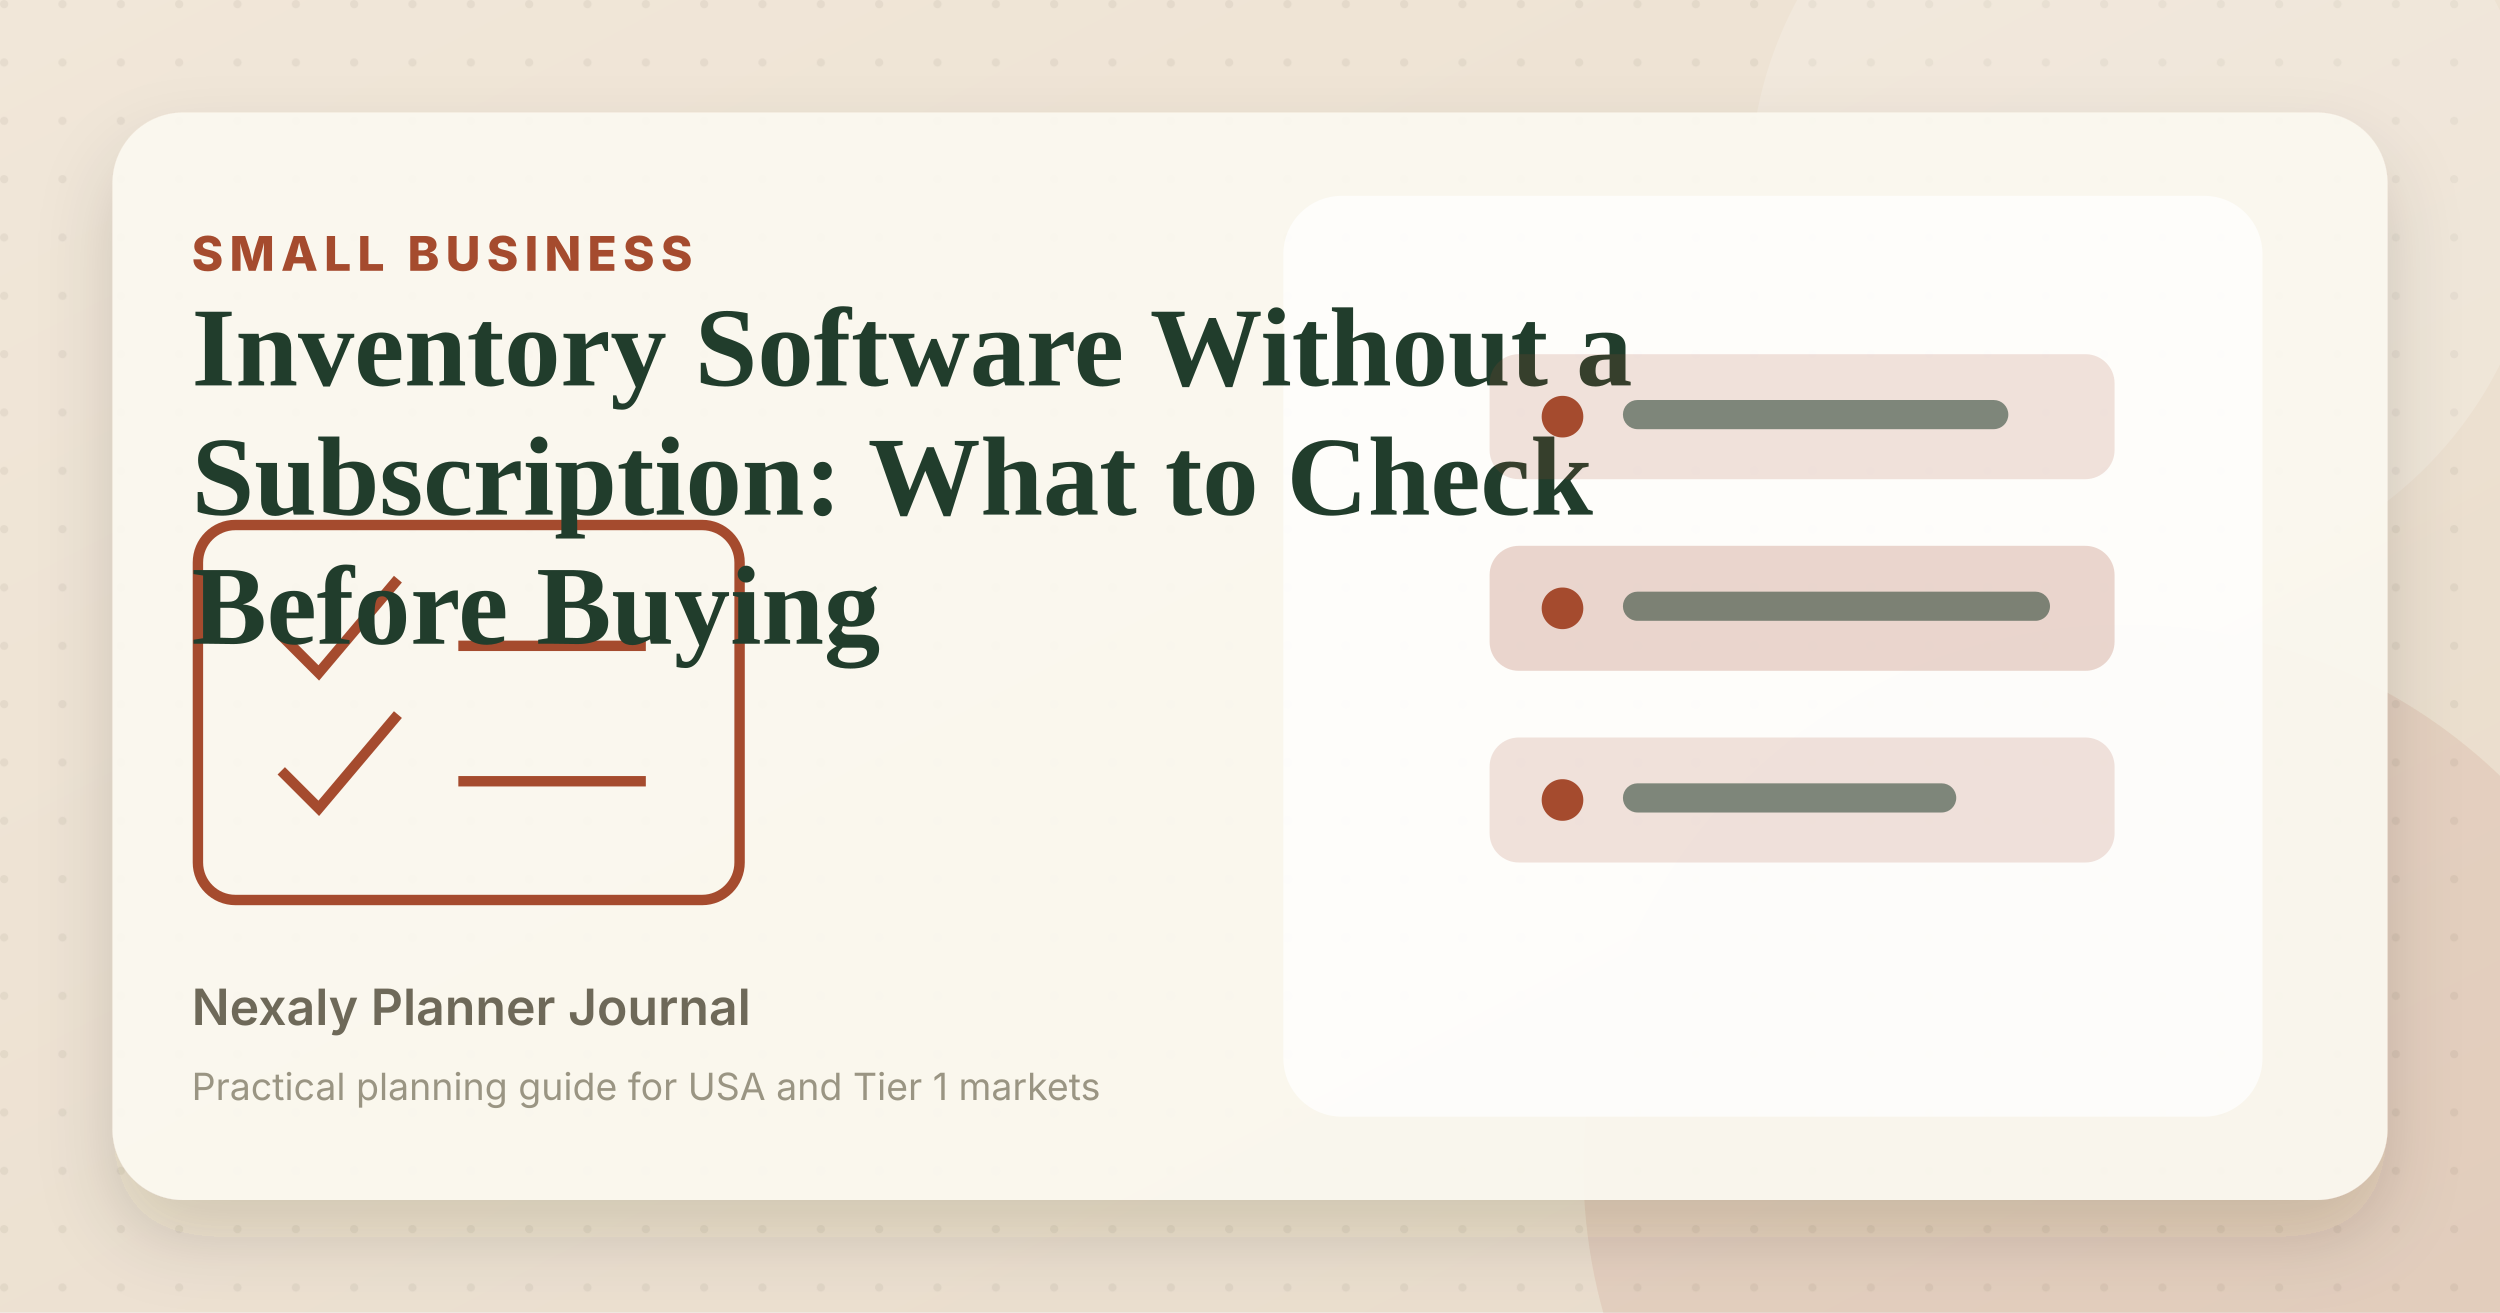
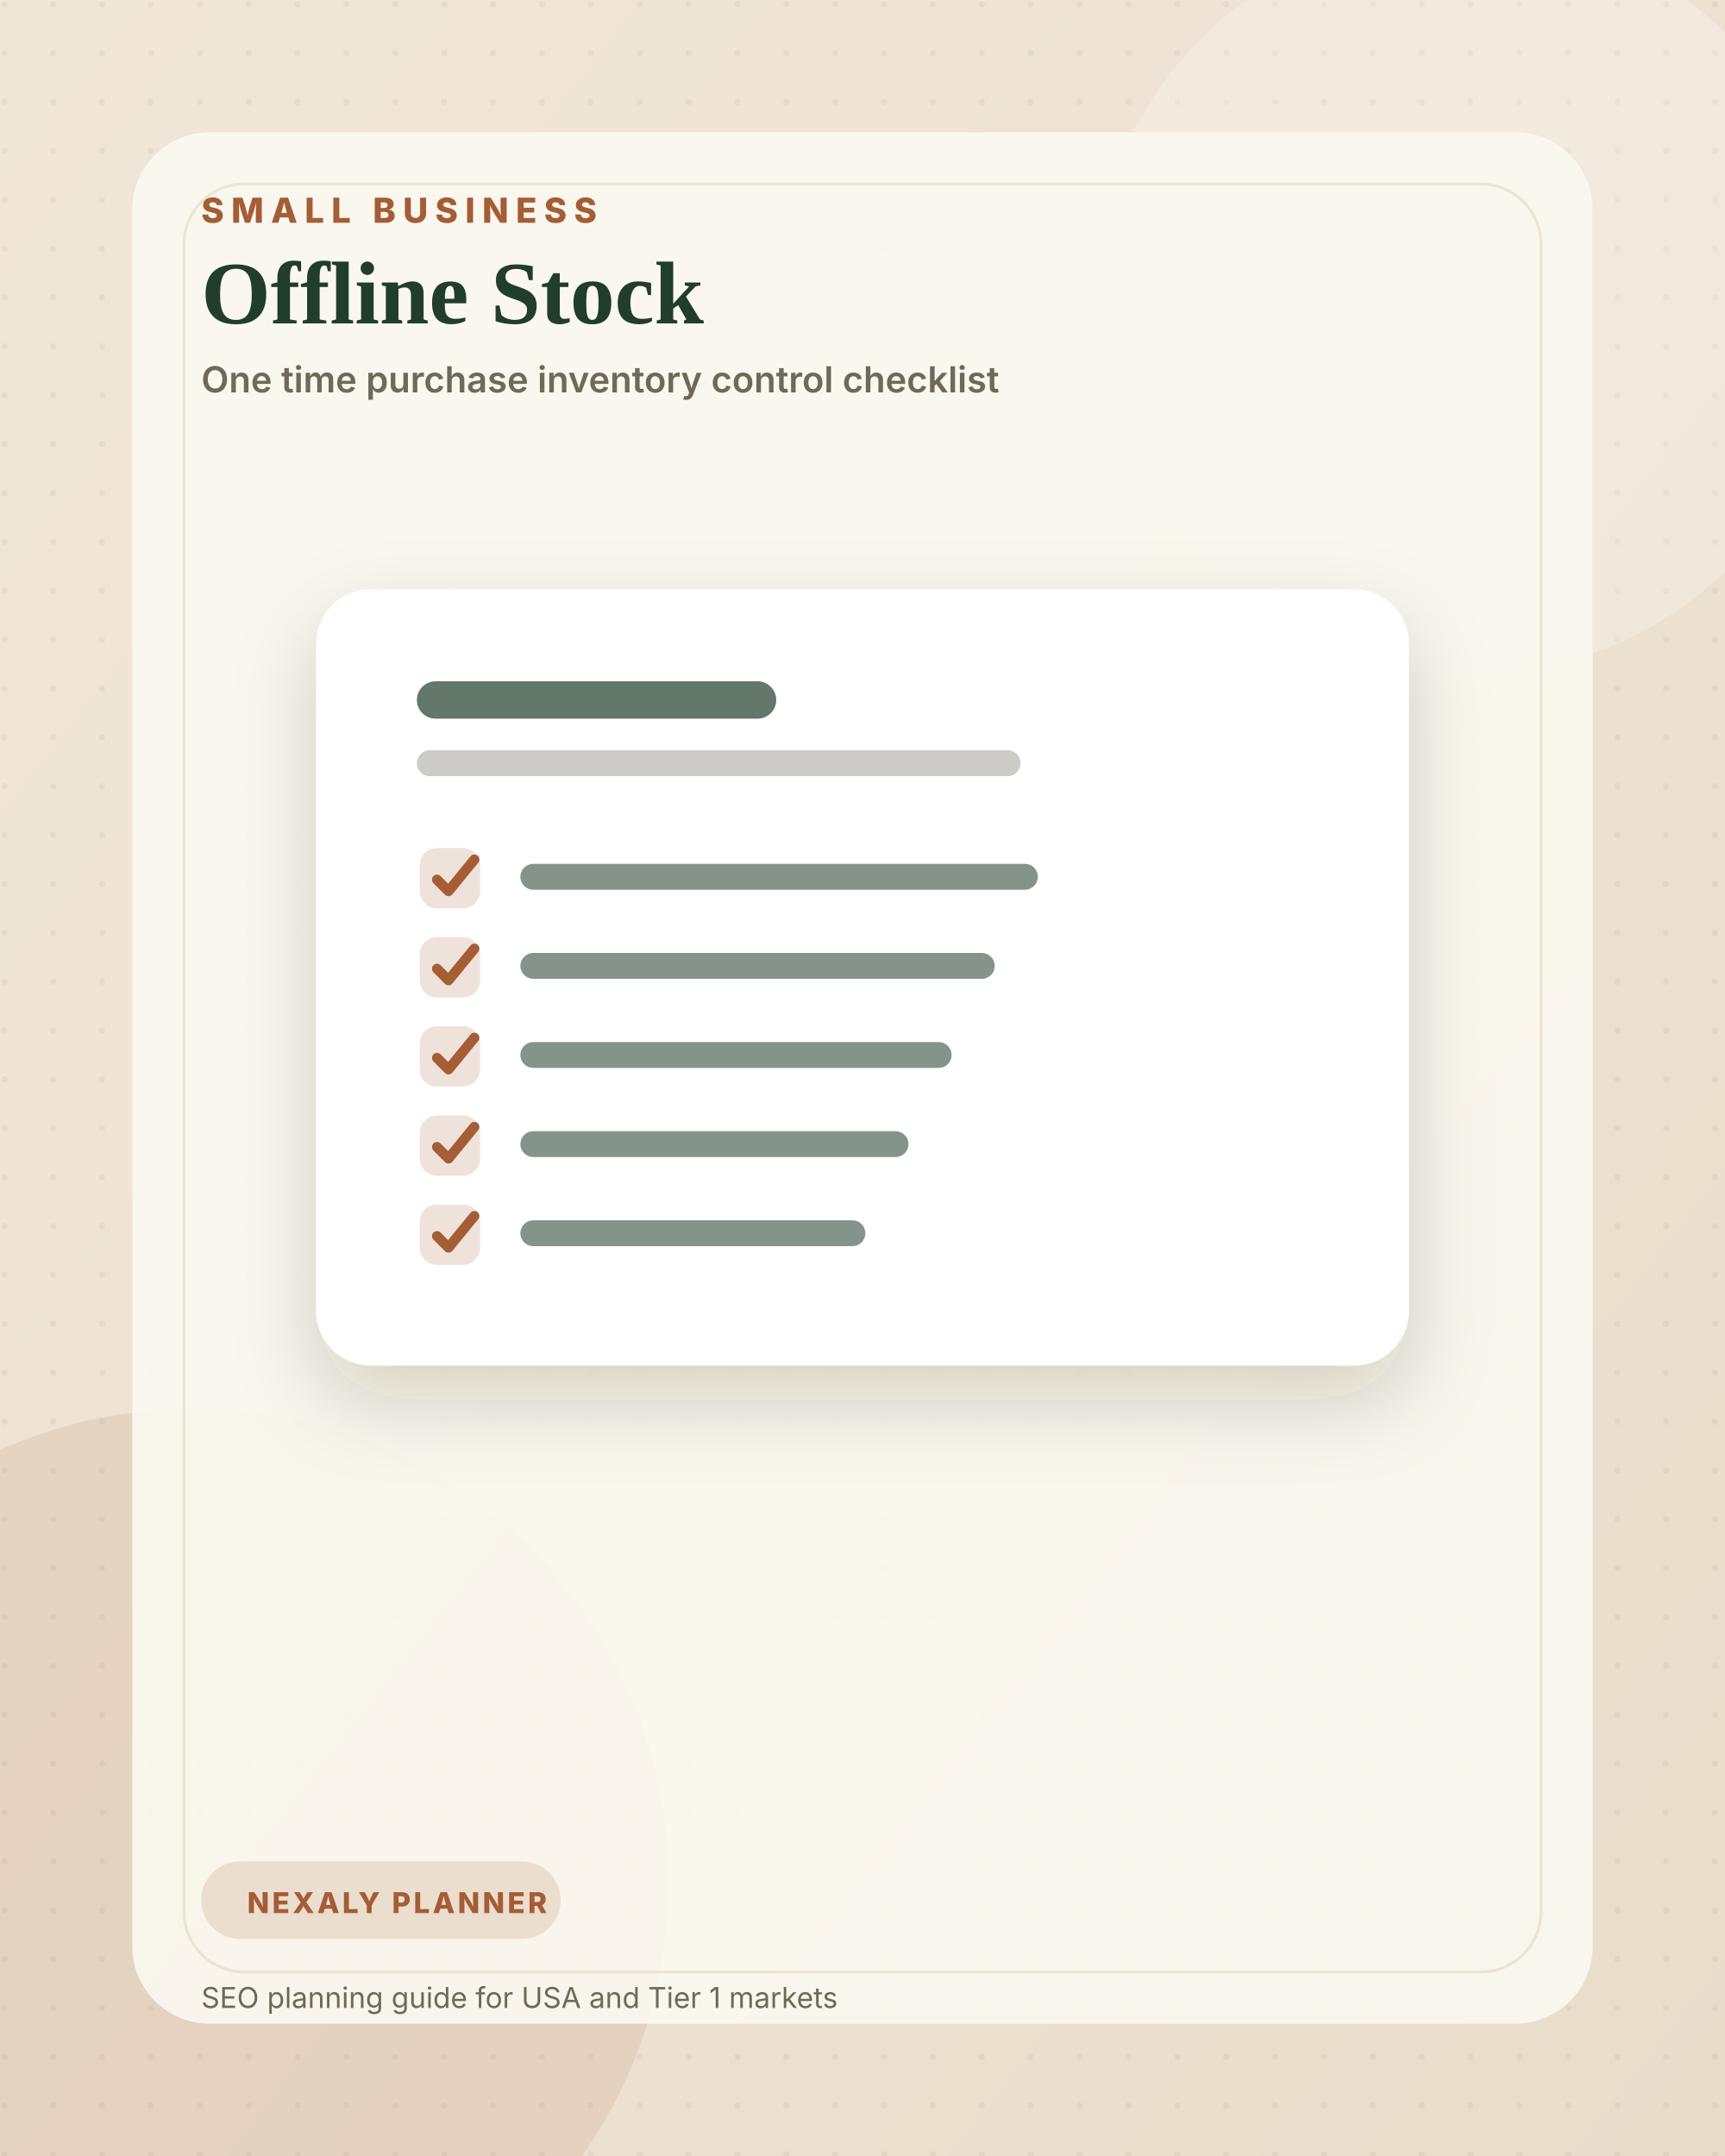
- <svg xmlns="http://www.w3.org/2000/svg" width="1200" height="630" viewBox="0 0 1200 630" role="img" aria-labelledby="title desc">
+ <svg xmlns="http://www.w3.org/2000/svg" width="1200" height="1500" viewBox="0 0 1200 1500" role="img" aria-labelledby="title desc">
  <defs>
    <linearGradient id="bg" x1="0" y1="0" x2="1" y2="1">
      <stop offset="0" stop-color="#F1E7D9" />
      <stop offset="1" stop-color="#E9DCCB" />
    </linearGradient>
    <filter id="shadow" x="-20%" y="-20%" width="140%" height="140%">
-       <feDropShadow dx="0" dy="18" stdDeviation="18" flood-color="#282419" flood-opacity=".16" />
+       <feDropShadow dx="0" dy="24" stdDeviation="28" flood-color="#282419" flood-opacity=".18" />
    </filter>
-     <pattern id="dots" width="28" height="28" patternUnits="userSpaceOnUse">
-       <circle cx="2" cy="2" r="2" fill="#282419" opacity=".10" />
+     <pattern id="dots" width="34" height="34" patternUnits="userSpaceOnUse">
+       <circle cx="3" cy="3" r="2.2" fill="#282419" opacity=".08" />
    </pattern>
  </defs>
-   <rect width="1200" height="630" fill="url(#bg)" />
-   <rect width="1200" height="630" fill="url(#dots)" opacity=".55" />
-   <circle cx="1030" cy="90" r="190" fill="#fff" opacity=".18" />
-   <circle cx="1020" cy="560" r="260" fill="#A54B2E" opacity=".10" />
-   <rect x="54" y="54" width="1092" height="522" rx="34" fill="#FBF8F0" opacity=".92" filter="url(#shadow)" />
-   <rect x="616" y="94" width="470" height="442" rx="28" fill="#fff" opacity=".72" />
-   <g fill="none" stroke="#A54B2E" stroke-width="5">
-     <rect x="95" y="252" width="260" height="180" rx="18" />
-     <path d="M135 305l18 18 38-45M135 370l18 18 38-45" />
-     <path d="M220 310h90M220 375h90" />
+   <rect width="1200" height="1500" fill="url(#bg)" />
+   <rect width="1200" height="1500" fill="url(#dots)" opacity=".65" />
+   <circle cx="1020" cy="210" r="260" fill="#FFFFFF" opacity=".26" />
+   <circle cx="135" cy="1310" r="330" fill="#A45D35" opacity=".11" />
+   <g transform="translate(92 92)">
+     <rect width="1016" height="1316" rx="54" fill="#FBF8F0" opacity=".92" />
+     <rect x="36" y="36" width="944" height="1244" rx="42" fill="none" stroke="#E6DDCB" stroke-width="2" opacity=".72" />
  </g>
-   <text x="92" y="130" font-family="Inter, Arial, sans-serif" font-size="23" font-weight="800" letter-spacing="3" fill="#A54B2E">SMALL BUSINESS</text>
-   <text x="92" y="185" font-family="Georgia, 'Times New Roman', serif" font-size="54" font-weight="700" fill="#213D2C">
-     <tspan x="92" dy="0">Inventory Software Without a</tspan>
-     <tspan x="92" dy="62">Subscription: What to Check</tspan>
-     <tspan x="92" dy="62">Before Buying</tspan>
-   </text>
-   <text x="92" y="492" font-family="Inter, Arial, sans-serif" font-size="24" font-weight="600" fill="#6E6959">Nexaly Planner Journal</text>
-   <text x="92" y="528" font-family="Inter, Arial, sans-serif" font-size="18" fill="#9A9583">Practical planning guide for USA and Tier 1 markets</text>
-   <g transform="translate(715 170)">
-     <rect x="0" y="0" width="300" height="60" rx="14" fill="#A54B2E" opacity=".16" />
-     <rect x="0" y="92" width="300" height="60" rx="14" fill="#A54B2E" opacity=".22" />
-     <rect x="0" y="184" width="300" height="60" rx="14" fill="#A54B2E" opacity=".16" />
-     <circle cx="35" cy="30" r="10" fill="#A54B2E" />
-     <circle cx="35" cy="122" r="10" fill="#A54B2E" />
-     <circle cx="35" cy="214" r="10" fill="#A54B2E" />
-     <rect x="64" y="22" width="185" height="14" rx="7" fill="#213D2C" opacity=".55" />
-     <rect x="64" y="114" width="205" height="14" rx="7" fill="#213D2C" opacity=".55" />
-     <rect x="64" y="206" width="160" height="14" rx="7" fill="#213D2C" opacity=".55" />
+   <g transform="translate(140 155)">
+     <text x="0" y="0" font-family="Inter, Arial, sans-serif" font-size="24" font-weight="800" letter-spacing="5" fill="#A45D35">SMALL BUSINESS</text>
+     <text x="0" y="70" font-family="Georgia, 'Times New Roman', serif" font-size="62" font-weight="700" fill="#213D2C">Offline Stock</text>
+     <text x="0" y="118" font-family="Inter, Arial, sans-serif" font-size="25" font-weight="600" fill="#6E6959">One time purchase inventory control checklist</text>
+   </g>
+   <g transform="translate(220 410)">
+     <rect width="760" height="540" rx="38" fill="#FFFFFF" filter="url(#shadow)" />
+     <rect x="70" y="64" width="250" height="26" rx="13" fill="#213D2C" opacity=".7" />
+     <rect x="70" y="112" width="420" height="18" rx="9" fill="#6E6959" opacity=".35" />
+     <g transform="translate(72 180)">
+       <rect width="42" height="42" rx="12" fill="#A45D35" opacity=".18" />
+       <path d="M12 22l8 8 18-22" fill="none" stroke="#A45D35" stroke-width="7" stroke-linecap="round" stroke-linejoin="round" />
+       <rect x="70" y="11" width="360" height="18" rx="9" fill="#213D2C" opacity=".55" />
+     </g>
+     <g transform="translate(72 242)">
+       <rect width="42" height="42" rx="12" fill="#A45D35" opacity=".18" />
+       <path d="M12 22l8 8 18-22" fill="none" stroke="#A45D35" stroke-width="7" stroke-linecap="round" stroke-linejoin="round" />
+       <rect x="70" y="11" width="330" height="18" rx="9" fill="#213D2C" opacity=".55" />
+     </g>
+     <g transform="translate(72 304)">
+       <rect width="42" height="42" rx="12" fill="#A45D35" opacity=".18" />
+       <path d="M12 22l8 8 18-22" fill="none" stroke="#A45D35" stroke-width="7" stroke-linecap="round" stroke-linejoin="round" />
+       <rect x="70" y="11" width="300" height="18" rx="9" fill="#213D2C" opacity=".55" />
+     </g>
+     <g transform="translate(72 366)">
+       <rect width="42" height="42" rx="12" fill="#A45D35" opacity=".18" />
+       <path d="M12 22l8 8 18-22" fill="none" stroke="#A45D35" stroke-width="7" stroke-linecap="round" stroke-linejoin="round" />
+       <rect x="70" y="11" width="270" height="18" rx="9" fill="#213D2C" opacity=".55" />
+     </g>
+     <g transform="translate(72 428)">
+       <rect width="42" height="42" rx="12" fill="#A45D35" opacity=".18" />
+       <path d="M12 22l8 8 18-22" fill="none" stroke="#A45D35" stroke-width="7" stroke-linecap="round" stroke-linejoin="round" />
+       <rect x="70" y="11" width="240" height="18" rx="9" fill="#213D2C" opacity=".55" />
+     </g>
+   </g>
+   <g transform="translate(140 1295)">
+     <rect width="250" height="54" rx="27" fill="#A45D35" opacity=".16" />
+     <text x="32" y="36" font-family="Inter, Arial, sans-serif" font-size="20" font-weight="800" letter-spacing="2" fill="#A45D35">NEXALY PLANNER</text>
+     <text x="0" y="102" font-family="Inter, Arial, sans-serif" font-size="20" fill="#6E6959">SEO planning guide for USA and Tier 1 markets</text>
  </g>
</svg>
